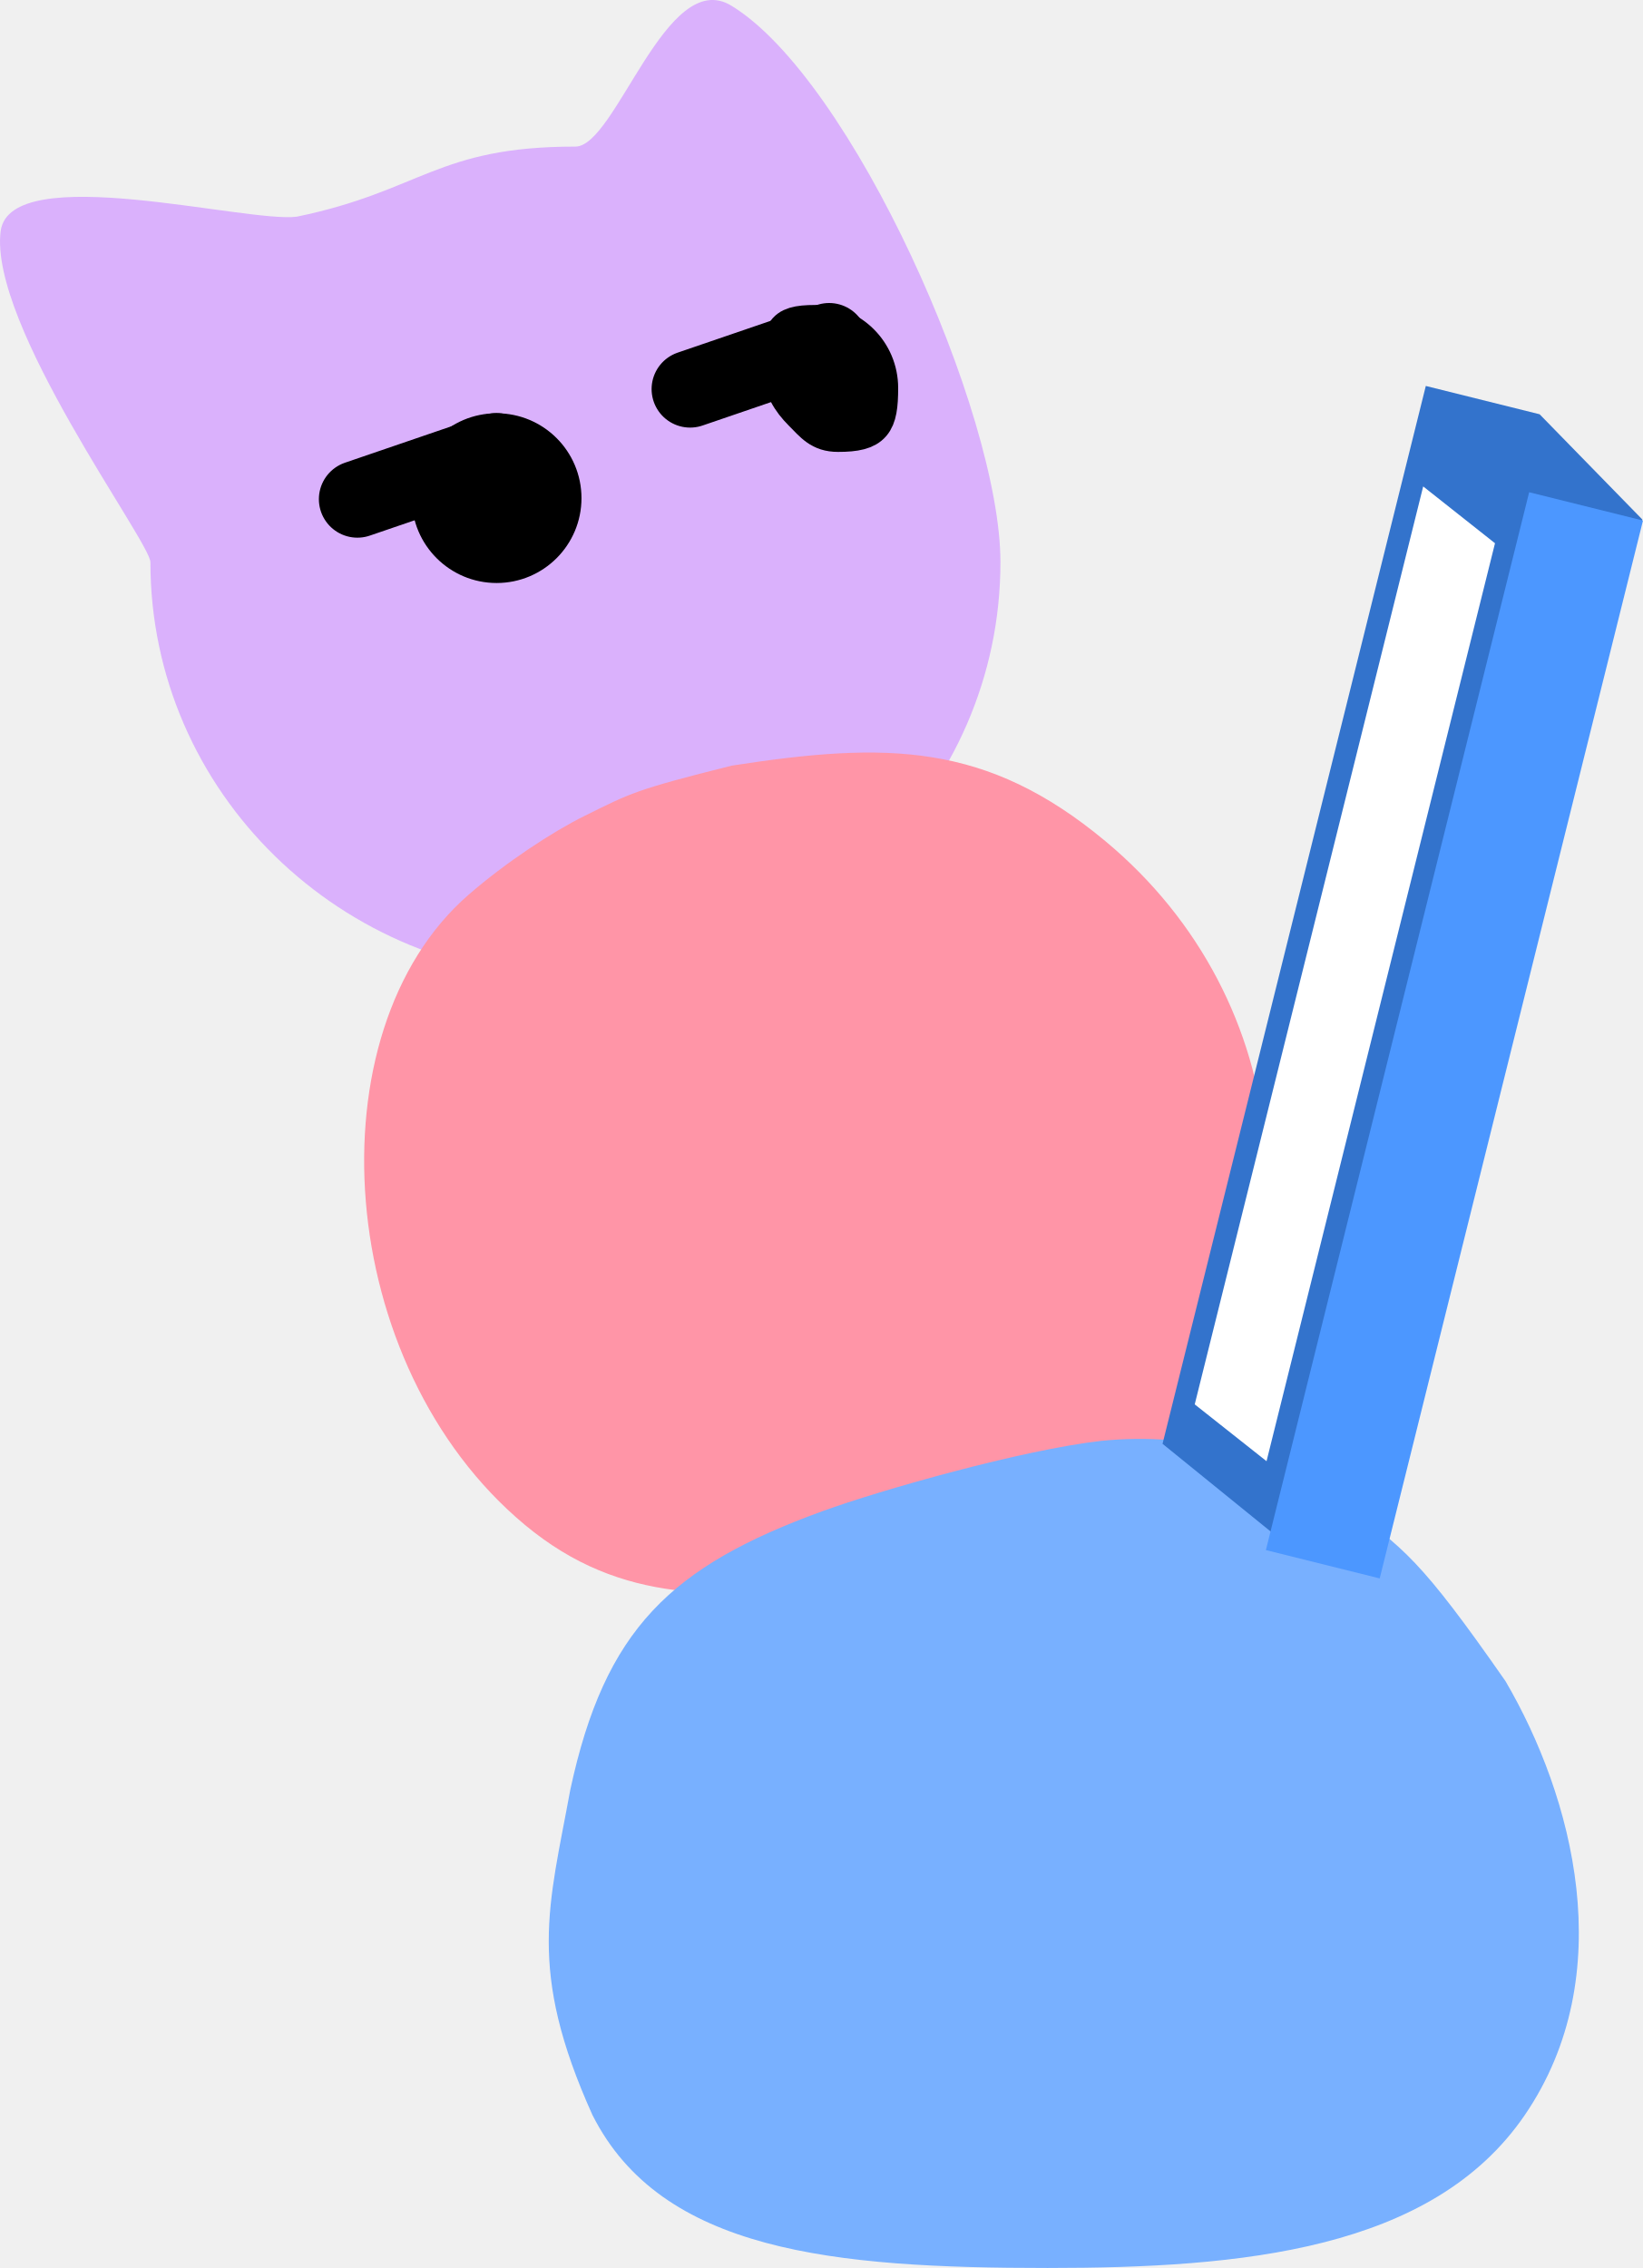
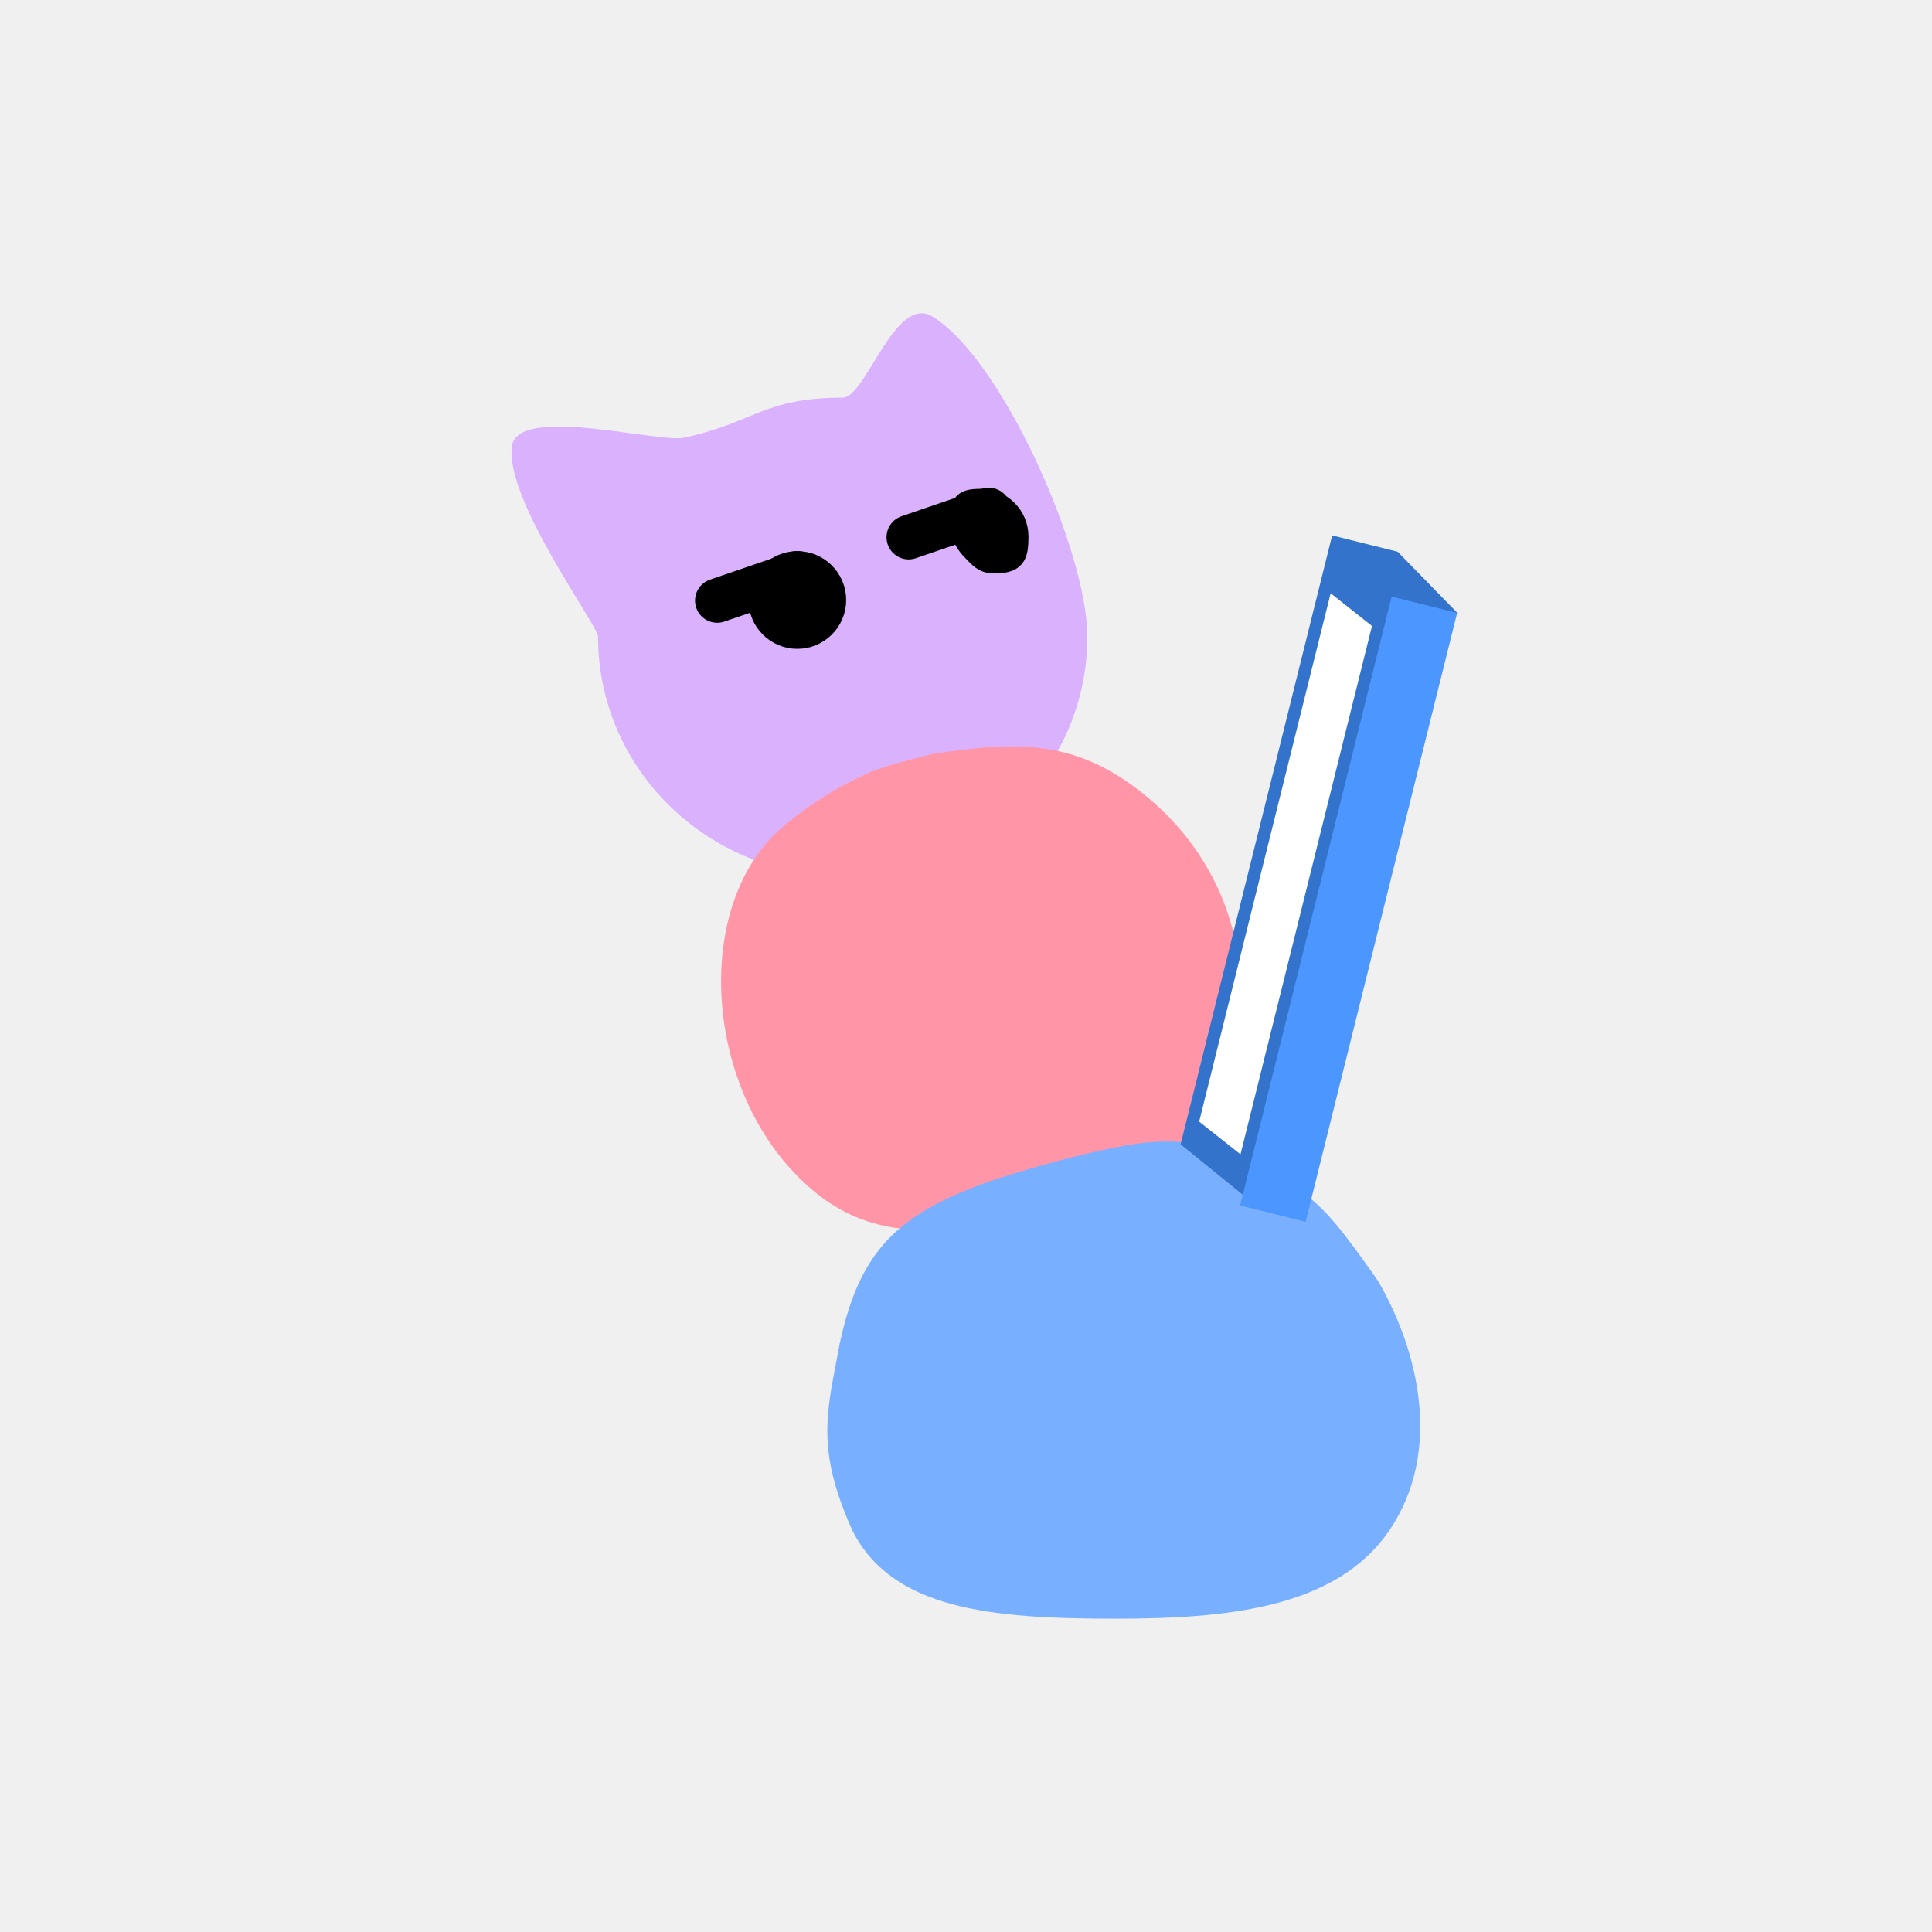
- <svg xmlns="http://www.w3.org/2000/svg" version="1.1" width="63.997" height="88.346" viewBox="0,0,63.997,88.346">
-   <g transform="translate(-209.2791,-135.8269)">
-     <g data-paper-data="{&quot;isPaintingLayer&quot;:true}" fill-rule="nonzero" stroke-linejoin="miter" stroke-miterlimit="10" stroke-dasharray="" stroke-dashoffset="0" style="mix-blend-mode: normal">
-       <path d="M231.692,173.913c-9.143,0 -16.554,-7.248 -16.554,-16.188c0,-0.786 -6.314,-9.263 -5.832,-12.908c0.405,-2.763 9.554,-0.3 11.531,-0.549c4.861,-1.002 5.454,-2.731 10.856,-2.731c1.579,0 3.537,-7.034 6.074,-5.489c4.692,2.858 10.481,15.874 10.481,21.677c0,8.94 -7.412,16.188 -16.554,16.188z" data-paper-data="{&quot;index&quot;:null}" fill="#dab1fc" stroke="#000000" stroke-width="0" stroke-linecap="butt" />
-       <path d="M254.526,192.852c-3.95,2.746 -8.141,4.339 -12.556,4.762c-4.551,0.435 -8.461,0.761 -12.244,-2.387c-7.453,-6.203 -8.343,-19.21 -2.192,-24.55c1.446,-1.255 3.268,-2.454 4.531,-3.076c1.767,-0.871 1.92,-1.001 5.716,-1.95c6.044,-0.938 9.929,-0.908 14.553,2.94c7.453,6.203 8.435,16.907 2.192,24.262z" data-paper-data="{&quot;index&quot;:null}" fill="#ff95a7" stroke="#000000" stroke-width="0" stroke-linecap="butt" />
-       <path d="M232.356,218.214c-2.561,-5.684 -1.689,-8.147 -0.864,-12.664c1.347,-6.27 3.913,-8.71 9.846,-10.866c2.225,-0.808 7.743,-2.382 10.851,-2.733c3.624,-0.353 6.783,0.581 9.4,2.454c2.349,1.682 3.038,2.182 6.332,6.908c2.622,4.479 4.49,11.436 0.749,16.906c-3.601,5.266 -11.024,5.953 -18.583,5.953c-8.331,0 -15.044,-0.629 -17.731,-5.959z" data-paper-data="{&quot;index&quot;:null}" fill="#78b0ff" stroke="#000000" stroke-width="0" stroke-linecap="butt" />
-       <path d="M243.862,149.339z" data-paper-data="{&quot;index&quot;:null}" fill="#000000" stroke="#000000" stroke-width="0" stroke-linecap="butt" />
+ <svg xmlns="http://www.w3.org/2000/svg" version="1.1" width="130.748" height="130.748" viewBox="0,0,130.748,130.748">
+   <g transform="translate(-174.6262,-114.6262)">
+     <g stroke-miterlimit="10">
+       <path d="M174.626,245.374v-130.748h130.748v130.748z" fill="none" stroke="none" stroke-width="NaN" stroke-linecap="butt" />
+       <path d="M224.583,143.512z" fill="#000000" stroke="#000000" stroke-width="0" stroke-linecap="butt" />
+       <path d="M231.655,173.913c-9.143,0 -16.554,-7.248 -16.554,-16.188c0,-0.786 -6.314,-9.263 -5.832,-12.908c0.405,-2.763 9.554,-0.3 11.531,-0.549c4.861,-1.002 5.454,-2.731 10.856,-2.731c1.579,0 3.537,-7.034 6.074,-5.489c4.692,2.858 10.481,15.874 10.481,21.677c0,8.94 -7.412,16.188 -16.554,16.188z" fill="#dab1fc" stroke="#000000" stroke-width="0" stroke-linecap="butt" />
+       <path d="M254.489,192.852c-3.95,2.746 -8.141,4.339 -12.556,4.762c-4.551,0.435 -8.461,0.761 -12.244,-2.387c-7.453,-6.203 -8.343,-19.21 -2.192,-24.55c1.446,-1.255 3.268,-2.454 4.531,-3.076c1.767,-0.871 1.92,-1.001 5.716,-1.95c6.044,-0.938 9.929,-0.908 14.553,2.94c7.453,6.203 8.435,16.907 2.192,24.262z" fill="#ff95a7" stroke="#000000" stroke-width="0" stroke-linecap="butt" />
+       <path d="M232.318,218.214c-2.561,-5.684 -1.689,-8.147 -0.864,-12.664c1.347,-6.27 3.913,-8.71 9.846,-10.866c2.225,-0.808 7.743,-2.382 10.851,-2.733c3.624,-0.353 6.783,0.581 9.4,2.454c2.349,1.682 3.038,2.182 6.332,6.908c2.622,4.479 4.49,11.436 0.749,16.906c-3.601,5.266 -11.024,5.953 -18.583,5.953c-8.331,0 -15.044,-0.629 -17.731,-5.959z" fill="#78b0ff" stroke="#000000" stroke-width="0" stroke-linecap="butt" />
+       <path d="M243.825,149.339z" fill="#000000" stroke="#000000" stroke-width="0" stroke-linecap="butt" />
      <g stroke="none" stroke-width="0" stroke-linecap="butt">
-         <path d="M254.562,192.068l10.255,-41.207l4.433,1.103l4.001,4.099l-13.293,40.382z" fill="#3373cc" />
-         <path d="M258.588,196.208l10.255,-41.207l4.433,1.103l-10.255,41.207z" fill="#4c97ff" />
-         <path d="M255.816,190.532l8.899,-35.757l2.797,2.213l-8.899,35.757z" fill="#ffffff" />
+         <path d="M254.525,192.068l10.255,-41.207l4.433,1.103l4.001,4.099l-13.293,40.382z" fill="#3373cc" />
+         <path d="M258.551,196.208l10.255,-41.207l4.433,1.103l-10.255,41.207z" fill="#4c97ff" />
+         <path d="M255.779,190.532l8.899,-35.757l2.797,2.213l-8.899,35.757z" fill="#ffffff" />
      </g>
-       <path d="M228.623,157.787c-1.411,0 -2.556,-1.144 -2.556,-2.556c0,-1.411 1.144,-2.556 2.556,-2.556c1.411,0 2.556,1.144 2.556,2.556c0,1.411 -1.144,2.556 -2.556,2.556z" data-paper-data="{&quot;index&quot;:null}" fill="#000000" stroke="#000000" stroke-width="1.5" stroke-linecap="butt" />
-       <path d="M243.514,150.939c0,1.371 -0.222,1.741 -1.593,1.741c-0.685,0 -0.935,-0.352 -1.384,-0.801c-0.449,-0.449 -0.801,-0.995 -0.801,-1.681c0,-1.371 -0.074,-1.741 1.296,-1.741c1.371,0 2.482,1.111 2.482,2.482z" data-paper-data="{&quot;index&quot;:null}" fill="#000000" stroke="#000000" stroke-width="1.5" stroke-linecap="butt" />
-       <path d="M241.576,149.13l-5.416,1.853" fill="none" stroke="#000000" stroke-width="3" stroke-linecap="round" />
-       <path d="M228.616,153.418l-5.416,1.853" fill="none" stroke="#000000" stroke-width="3" stroke-linecap="round" />
+       <path d="M228.585,157.787c-1.411,0 -2.556,-1.144 -2.556,-2.556c0,-1.411 1.144,-2.556 2.556,-2.556c1.411,0 2.556,1.144 2.556,2.556c0,1.411 -1.144,2.556 -2.556,2.556z" fill="#000000" stroke="#000000" stroke-width="1.5" stroke-linecap="butt" />
+       <path d="M243.477,150.939c0,1.371 -0.222,1.741 -1.593,1.741c-0.685,0 -0.935,-0.352 -1.384,-0.801c-0.449,-0.449 -0.801,-0.995 -0.801,-1.681c0,-1.371 -0.074,-1.741 1.296,-1.741c1.371,0 2.482,1.111 2.482,2.482z" fill="#000000" stroke="#000000" stroke-width="1.5" stroke-linecap="butt" />
+       <path d="M236.122,150.983l5.416,-1.853" fill="none" stroke="#000000" stroke-width="3" stroke-linecap="round" />
+       <path d="M223.163,155.271l5.416,-1.853" fill="none" stroke="#000000" stroke-width="3" stroke-linecap="round" />
    </g>
  </g>
</svg>
